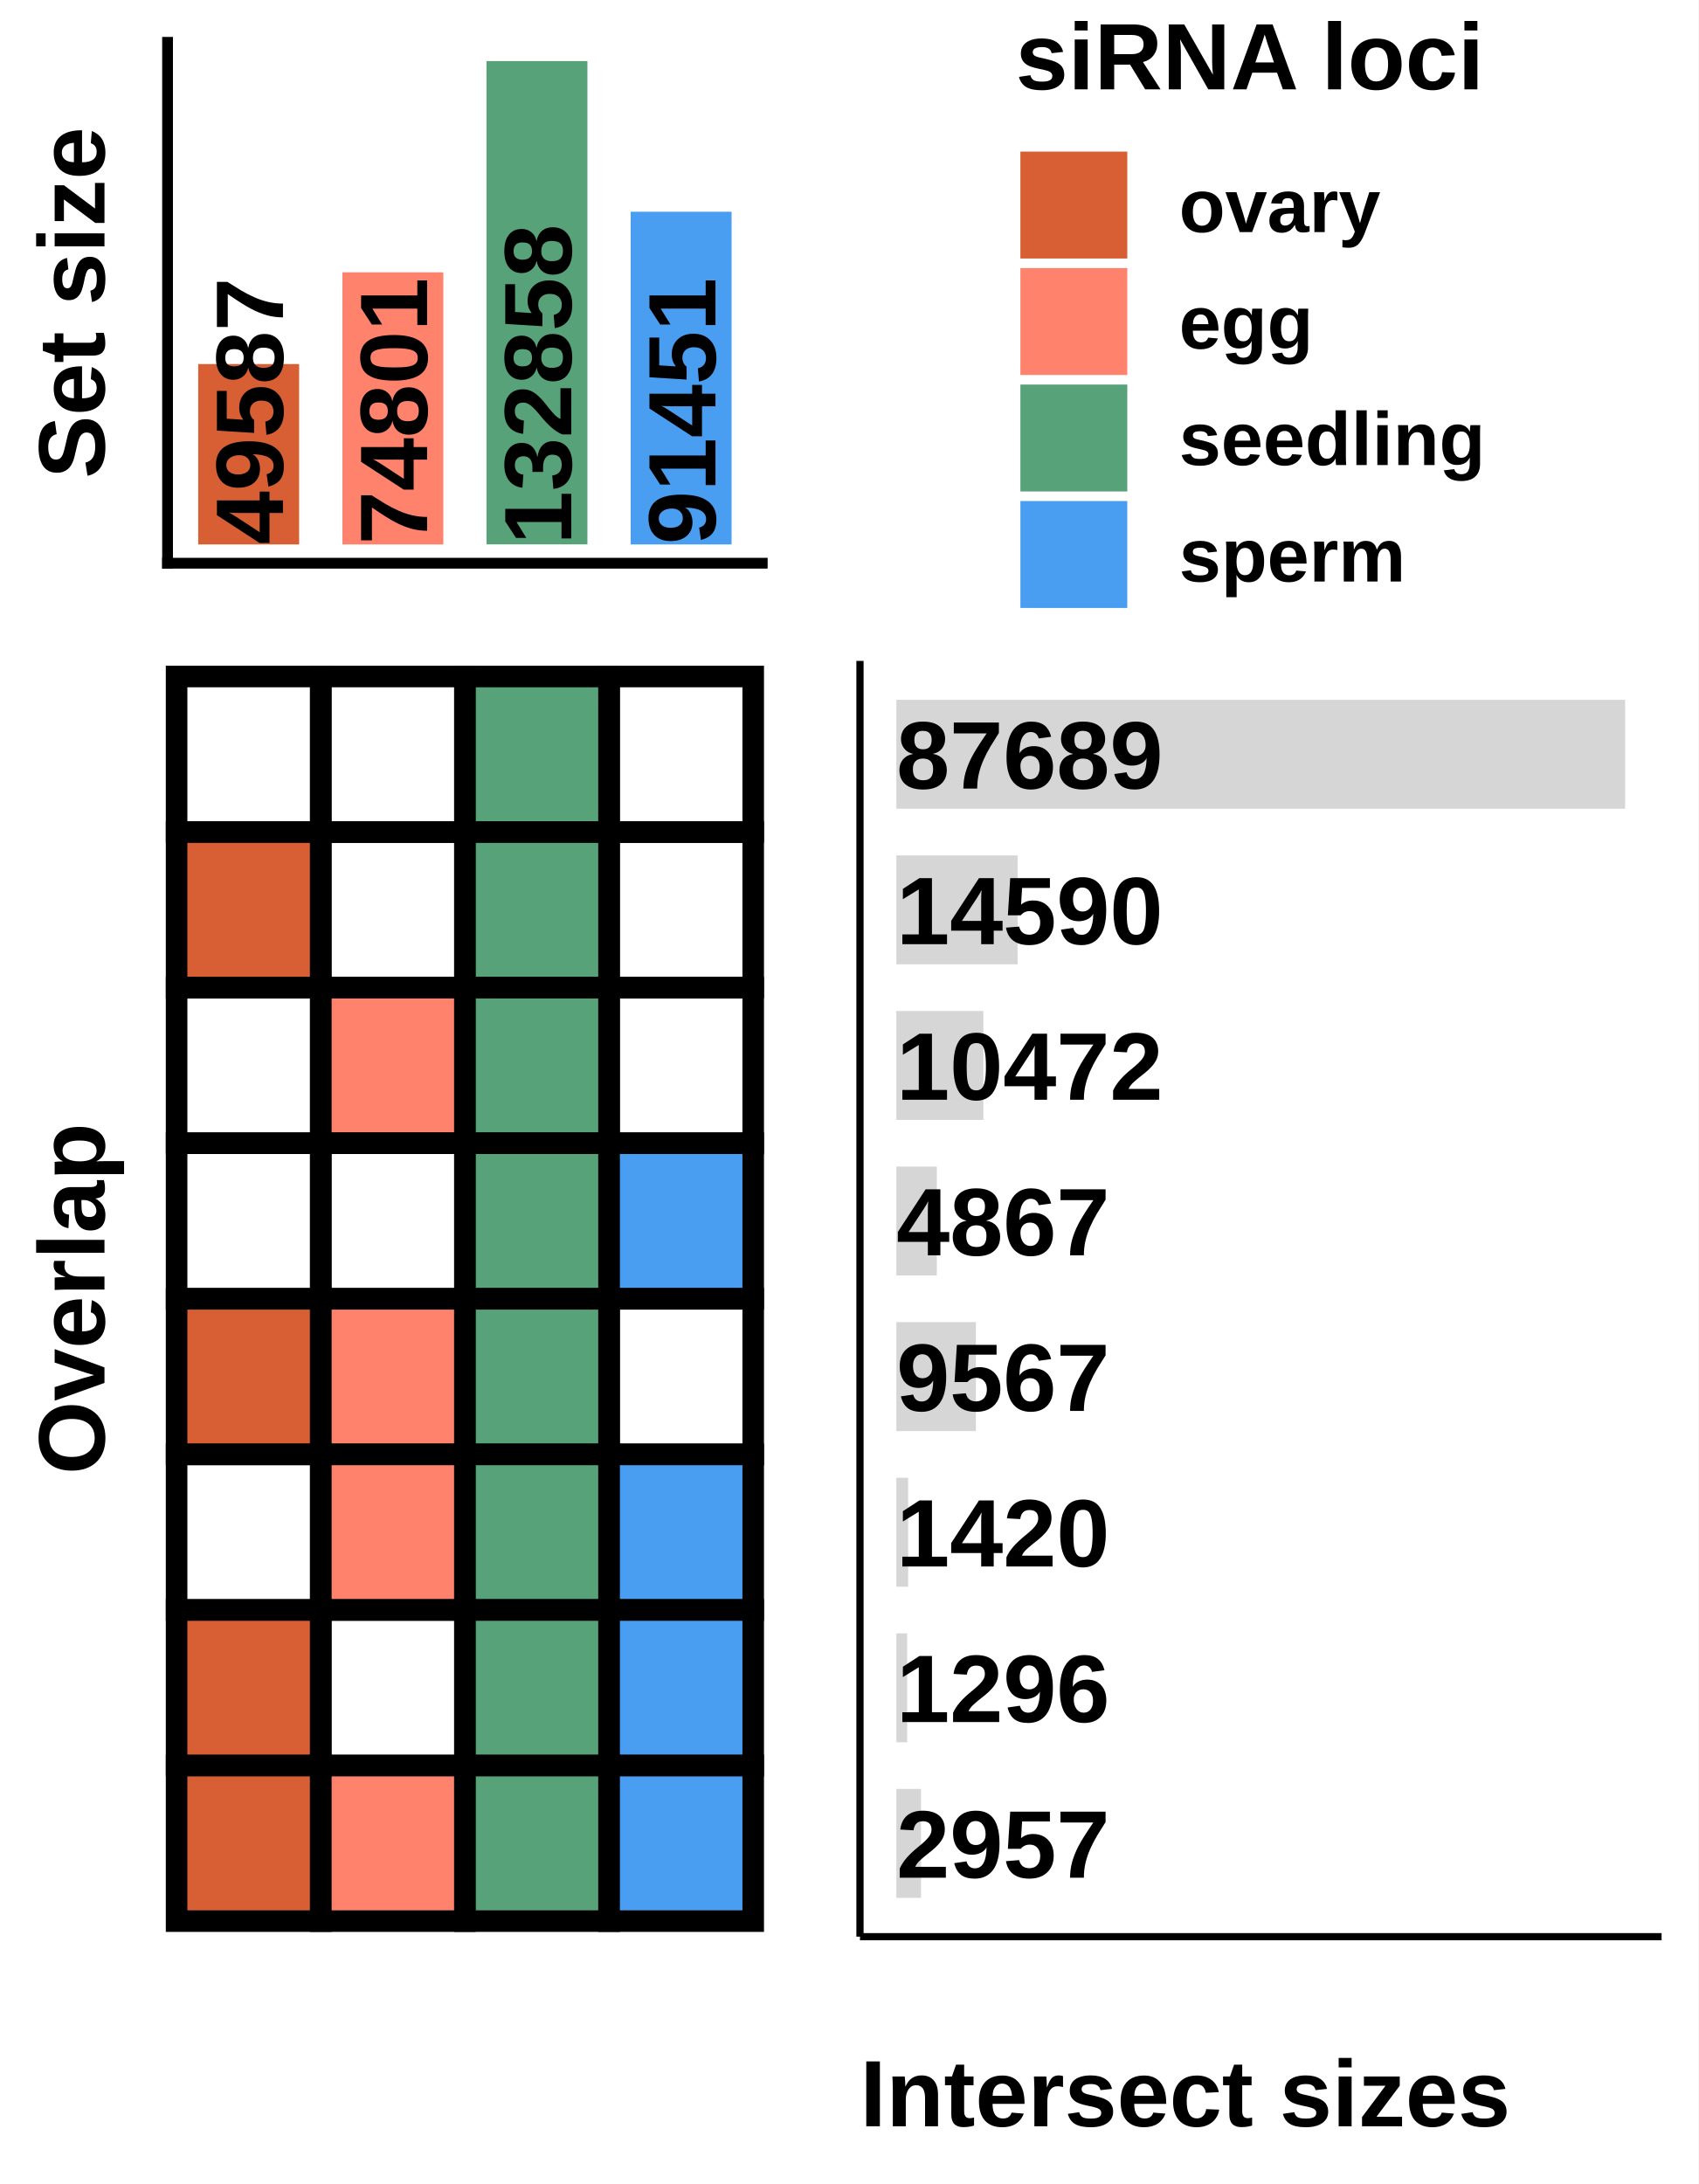
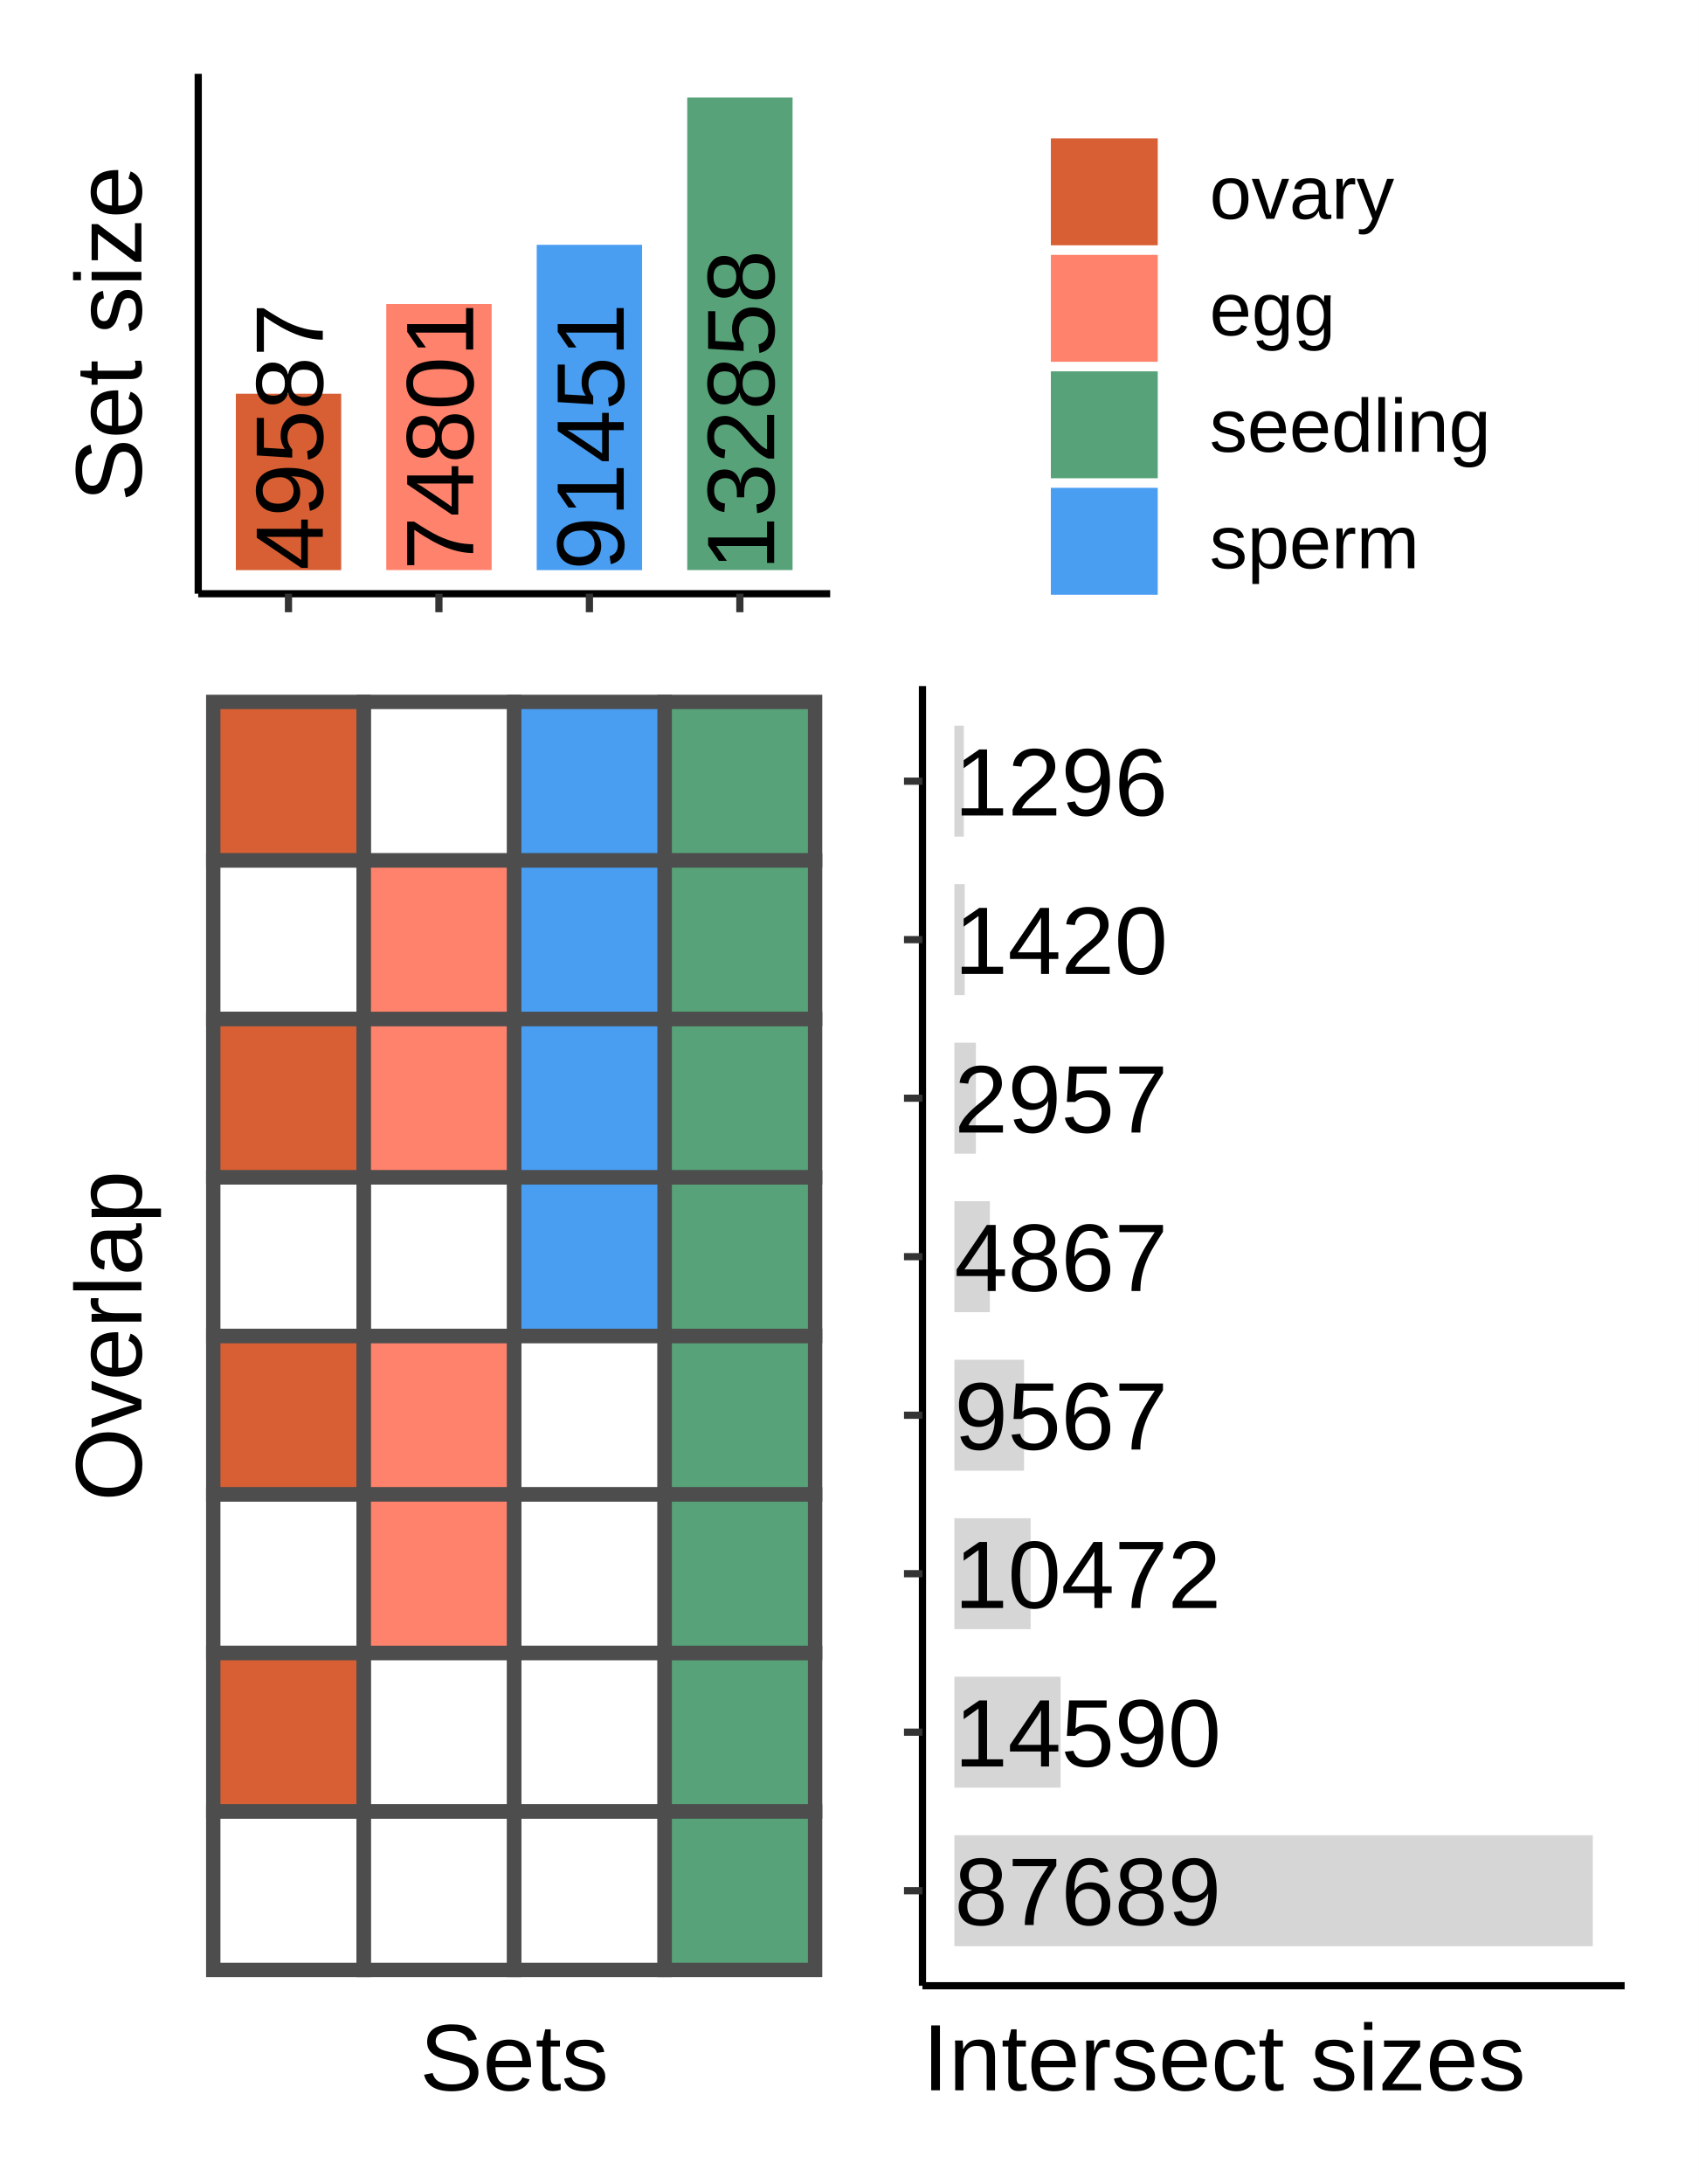
<svg xmlns="http://www.w3.org/2000/svg" class="svglite" width="252.00pt" height="324.00pt" viewBox="0 0 252.00 324.00">
  <defs>
    <style type="text/css">
    .svglite line, .svglite polyline, .svglite polygon, .svglite path, .svglite rect, .svglite circle {
      fill: none;
      stroke: #000000;
      stroke-linecap: round;
      stroke-linejoin: round;
      stroke-miterlimit: 10.00;
    }
    .svglite text {
      white-space: pre;
    }
  </style>
  </defs>
  <rect width="100%" height="100%" style="stroke: none; fill: #FFFFFF;" />
  <defs>
    <clipPath id="cpMC4wMHwyNTIuMDB8MC4wMHwzMjQuMDA=">
      <rect x="0.00" y="0.00" width="252.00" height="324.00" />
    </clipPath>
  </defs>
  <g clip-path="url(#cpMC4wMHwyNTIuMDB8MC4wMHwzMjQuMDA=)">
- </g>
-   <defs>
-     <clipPath id="cpMC4wMHwxMTkuMzd8MC4wMHw5Mi41Nw==">
-       <rect x="0.00" y="0.00" width="119.37" height="92.57" />
-     </clipPath>
-   </defs>
-   <g clip-path="url(#cpMC4wMHwxMTkuMzd8MC4wMHw5Mi41Nw==)">
- </g>
-   <g clip-path="url(#cpMC4wMHwyNTIuMDB8MC4wMHwzMjQuMDA=)">
- </g>
-   <defs>
-     <clipPath id="cpMjQuMDZ8MTEzLjg5fDUuNDh8ODQuMzU=">
-       <rect x="24.06" y="5.48" width="89.83" height="78.87" />
-     </clipPath>
-   </defs>
-   <g clip-path="url(#cpMjQuMDZ8MTEzLjg5fDUuNDh8ODQuMzU=)">
-     <line x1="24.06" y1="84.35" x2="113.89" y2="84.35" style="stroke-width: 3.20; stroke-linecap: butt;" />
-     <line x1="24.06" y1="84.35" x2="24.06" y2="5.48" style="stroke-width: 3.20; stroke-linecap: butt;" />
-     <rect x="29.41" y="54.01" width="14.97" height="26.76" style="stroke-width: 1.07; stroke: none; stroke-linecap: square; stroke-linejoin: miter; fill: #CD3700; fill-opacity: 0.80;" />
-     <rect x="50.80" y="40.40" width="14.97" height="40.37" style="stroke-width: 1.07; stroke: none; stroke-linecap: square; stroke-linejoin: miter; fill: #FF6347; fill-opacity: 0.80;" />
-     <rect x="72.18" y="9.06" width="14.97" height="71.70" style="stroke-width: 1.07; stroke: none; stroke-linecap: square; stroke-linejoin: miter; fill: #2E8B57; fill-opacity: 0.80;" />
-     <rect x="93.57" y="31.41" width="14.97" height="49.36" style="stroke-width: 1.07; stroke: none; stroke-linecap: square; stroke-linejoin: miter; fill: #1C86EE; fill-opacity: 0.80;" />
-     <text transform="translate(41.98,80.77) rotate(-90)" style="font-size: 14.23px; font-weight: bold; font-family: &quot;Arial&quot;;" textLength="39.53px" lengthAdjust="spacingAndGlyphs">49587</text>
-     <text transform="translate(63.37,80.77) rotate(-90)" style="font-size: 14.23px; font-weight: bold; font-family: &quot;Arial&quot;;" textLength="39.53px" lengthAdjust="spacingAndGlyphs">74801</text>
-     <text transform="translate(84.76,80.77) rotate(-90)" style="font-size: 14.23px; font-weight: bold; font-family: &quot;Arial&quot;;" textLength="47.43px" lengthAdjust="spacingAndGlyphs">132858</text>
-     <text transform="translate(106.15,80.77) rotate(-90)" style="font-size: 14.23px; font-weight: bold; font-family: &quot;Arial&quot;;" textLength="39.53px" lengthAdjust="spacingAndGlyphs">91451</text>
-   </g>
-   <g clip-path="url(#cpMC4wMHwyNTIuMDB8MC4wMHwzMjQuMDA=)">
-     <text transform="translate(15.50,44.92) rotate(-90)" text-anchor="middle" style="font-size: 14.00px; font-weight: bold; font-family: &quot;Arial&quot;;" textLength="52.12px" lengthAdjust="spacingAndGlyphs">Set size</text>
-     <text x="150.68" y="13.25" style="font-size: 14.00px; font-weight: bold; font-family: &quot;Arial&quot;;" textLength="69.47px" lengthAdjust="spacingAndGlyphs">siRNA loci</text>
-     <rect x="151.39" y="22.49" width="15.86" height="15.86" style="stroke-width: 1.07; stroke: none; stroke-linecap: square; stroke-linejoin: miter; fill: #CD3700; fill-opacity: 0.80;" />
-     <rect x="151.39" y="39.77" width="15.86" height="15.86" style="stroke-width: 1.07; stroke: none; stroke-linecap: square; stroke-linejoin: miter; fill: #FF6347; fill-opacity: 0.80;" />
-     <rect x="151.39" y="57.05" width="15.86" height="15.86" style="stroke-width: 1.07; stroke: none; stroke-linecap: square; stroke-linejoin: miter; fill: #2E8B57; fill-opacity: 0.80;" />
-     <rect x="151.39" y="74.33" width="15.86" height="15.86" style="stroke-width: 1.07; stroke: none; stroke-linecap: square; stroke-linejoin: miter; fill: #1C86EE; fill-opacity: 0.80;" />
-     <text x="174.93" y="34.43" style="font-size: 11.20px; font-weight: bold; font-family: &quot;Arial&quot;;" textLength="29.85px" lengthAdjust="spacingAndGlyphs">ovary</text>
-     <text x="174.93" y="51.71" style="font-size: 11.20px; font-weight: bold; font-family: &quot;Arial&quot;;" textLength="19.89px" lengthAdjust="spacingAndGlyphs">egg</text>
-     <text x="174.93" y="68.99" style="font-size: 11.20px; font-weight: bold; font-family: &quot;Arial&quot;;" textLength="45.38px" lengthAdjust="spacingAndGlyphs">seedling</text>
-     <text x="174.93" y="86.27" style="font-size: 11.20px; font-weight: bold; font-family: &quot;Arial&quot;;" textLength="33.58px" lengthAdjust="spacingAndGlyphs">sperm</text>
-   </g>
-   <defs>
-     <clipPath id="cpMC4wMHwxMTkuMzd8OTIuNTd8MzI0LjAw">
-       <rect x="0.00" y="92.57" width="119.37" height="231.43" />
-     </clipPath>
-   </defs>
-   <g clip-path="url(#cpMC4wMHwxMTkuMzd8OTIuNTd8MzI0LjAw)">
- </g>
-   <g clip-path="url(#cpMC4wMHwyNTIuMDB8MC4wMHwzMjQuMDA=)">
- </g>
-   <defs>
-     <clipPath id="cpMjQuMDZ8MTEzLjg5fDk4LjA1fDI4Ny4zMQ==">
-       <rect x="24.06" y="98.05" width="89.83" height="189.26" />
-     </clipPath>
-   </defs>
-   <g clip-path="url(#cpMjQuMDZ8MTEzLjg5fDk4LjA1fDI4Ny4zMQ==)">
-     <rect x="26.20" y="100.36" width="21.39" height="23.08" style="stroke-width: 3.20; stroke-linecap: square; stroke-linejoin: miter;" />
-     <rect x="47.59" y="100.36" width="21.39" height="23.08" style="stroke-width: 3.20; stroke-linecap: square; stroke-linejoin: miter;" />
-     <rect x="68.98" y="100.36" width="21.39" height="23.08" style="stroke-width: 3.20; stroke-linecap: square; stroke-linejoin: miter; fill: #2E8B57; fill-opacity: 0.80;" />
-     <rect x="90.36" y="100.36" width="21.39" height="23.08" style="stroke-width: 3.20; stroke-linecap: square; stroke-linejoin: miter;" />
-     <rect x="26.20" y="123.44" width="21.39" height="23.08" style="stroke-width: 3.20; stroke-linecap: square; stroke-linejoin: miter; fill: #CD3700; fill-opacity: 0.80;" />
-     <rect x="47.59" y="123.44" width="21.39" height="23.08" style="stroke-width: 3.20; stroke-linecap: square; stroke-linejoin: miter;" />
-     <rect x="68.98" y="123.44" width="21.39" height="23.08" style="stroke-width: 3.20; stroke-linecap: square; stroke-linejoin: miter; fill: #2E8B57; fill-opacity: 0.80;" />
-     <rect x="90.36" y="123.44" width="21.39" height="23.08" style="stroke-width: 3.20; stroke-linecap: square; stroke-linejoin: miter;" />
-     <rect x="26.20" y="146.52" width="21.39" height="23.08" style="stroke-width: 3.20; stroke-linecap: square; stroke-linejoin: miter;" />
-     <rect x="47.59" y="146.52" width="21.39" height="23.08" style="stroke-width: 3.20; stroke-linecap: square; stroke-linejoin: miter; fill: #FF6347; fill-opacity: 0.80;" />
-     <rect x="68.98" y="146.52" width="21.39" height="23.08" style="stroke-width: 3.20; stroke-linecap: square; stroke-linejoin: miter; fill: #2E8B57; fill-opacity: 0.80;" />
-     <rect x="90.36" y="146.52" width="21.39" height="23.08" style="stroke-width: 3.20; stroke-linecap: square; stroke-linejoin: miter;" />
-     <rect x="26.20" y="169.60" width="21.39" height="23.08" style="stroke-width: 3.20; stroke-linecap: square; stroke-linejoin: miter;" />
-     <rect x="47.59" y="169.60" width="21.39" height="23.08" style="stroke-width: 3.20; stroke-linecap: square; stroke-linejoin: miter;" />
-     <rect x="68.98" y="169.60" width="21.39" height="23.08" style="stroke-width: 3.20; stroke-linecap: square; stroke-linejoin: miter; fill: #2E8B57; fill-opacity: 0.80;" />
-     <rect x="90.36" y="169.60" width="21.39" height="23.08" style="stroke-width: 3.20; stroke-linecap: square; stroke-linejoin: miter; fill: #1C86EE; fill-opacity: 0.80;" />
-     <rect x="26.20" y="192.68" width="21.39" height="23.08" style="stroke-width: 3.20; stroke-linecap: square; stroke-linejoin: miter; fill: #CD3700; fill-opacity: 0.80;" />
-     <rect x="47.59" y="192.68" width="21.39" height="23.08" style="stroke-width: 3.20; stroke-linecap: square; stroke-linejoin: miter; fill: #FF6347; fill-opacity: 0.80;" />
-     <rect x="68.98" y="192.68" width="21.39" height="23.08" style="stroke-width: 3.20; stroke-linecap: square; stroke-linejoin: miter; fill: #2E8B57; fill-opacity: 0.80;" />
-     <rect x="90.36" y="192.68" width="21.39" height="23.08" style="stroke-width: 3.20; stroke-linecap: square; stroke-linejoin: miter;" />
-     <rect x="26.20" y="215.76" width="21.39" height="23.08" style="stroke-width: 3.20; stroke-linecap: square; stroke-linejoin: miter;" />
-     <rect x="47.59" y="215.76" width="21.39" height="23.08" style="stroke-width: 3.20; stroke-linecap: square; stroke-linejoin: miter; fill: #FF6347; fill-opacity: 0.80;" />
-     <rect x="68.98" y="215.76" width="21.39" height="23.08" style="stroke-width: 3.20; stroke-linecap: square; stroke-linejoin: miter; fill: #2E8B57; fill-opacity: 0.80;" />
-     <rect x="90.36" y="215.76" width="21.39" height="23.08" style="stroke-width: 3.20; stroke-linecap: square; stroke-linejoin: miter; fill: #1C86EE; fill-opacity: 0.80;" />
-     <rect x="26.20" y="238.84" width="21.39" height="23.08" style="stroke-width: 3.20; stroke-linecap: square; stroke-linejoin: miter; fill: #CD3700; fill-opacity: 0.80;" />
-     <rect x="47.59" y="238.84" width="21.39" height="23.08" style="stroke-width: 3.20; stroke-linecap: square; stroke-linejoin: miter;" />
-     <rect x="68.98" y="238.84" width="21.39" height="23.08" style="stroke-width: 3.20; stroke-linecap: square; stroke-linejoin: miter; fill: #2E8B57; fill-opacity: 0.80;" />
-     <rect x="90.36" y="238.84" width="21.39" height="23.08" style="stroke-width: 3.20; stroke-linecap: square; stroke-linejoin: miter; fill: #1C86EE; fill-opacity: 0.80;" />
-     <rect x="26.20" y="261.92" width="21.39" height="23.08" style="stroke-width: 3.20; stroke-linecap: square; stroke-linejoin: miter; fill: #CD3700; fill-opacity: 0.80;" />
-     <rect x="47.59" y="261.92" width="21.39" height="23.08" style="stroke-width: 3.20; stroke-linecap: square; stroke-linejoin: miter; fill: #FF6347; fill-opacity: 0.80;" />
-     <rect x="68.98" y="261.92" width="21.39" height="23.08" style="stroke-width: 3.20; stroke-linecap: square; stroke-linejoin: miter; fill: #2E8B57; fill-opacity: 0.80;" />
-     <rect x="90.36" y="261.92" width="21.39" height="23.08" style="stroke-width: 3.20; stroke-linecap: square; stroke-linejoin: miter; fill: #1C86EE; fill-opacity: 0.80;" />
-   </g>
-   <g clip-path="url(#cpMC4wMHwyNTIuMDB8MC4wMHwzMjQuMDA=)">
-     <text x="36.89" y="300.26" text-anchor="middle" style="font-size: 11.20px; font-weight: bold;fill: #4D4D4D; font-family: &quot;Arial&quot;;" textLength="3.11px" lengthAdjust="spacingAndGlyphs"> </text>
-     <text x="58.28" y="300.26" text-anchor="middle" style="font-size: 11.20px; font-weight: bold;fill: #4D4D4D; font-family: &quot;Arial&quot;;" textLength="3.11px" lengthAdjust="spacingAndGlyphs"> </text>
-     <text x="79.67" y="300.26" text-anchor="middle" style="font-size: 11.20px; font-weight: bold;fill: #4D4D4D; font-family: &quot;Arial&quot;;" textLength="3.11px" lengthAdjust="spacingAndGlyphs"> </text>
-     <text x="101.06" y="300.26" text-anchor="middle" style="font-size: 11.20px; font-weight: bold;fill: #4D4D4D; font-family: &quot;Arial&quot;;" textLength="3.11px" lengthAdjust="spacingAndGlyphs"> </text>
-     <text x="68.98" y="315.44" text-anchor="middle" style="font-size: 14.00px; font-weight: bold; font-family: &quot;Arial&quot;;" textLength="3.89px" lengthAdjust="spacingAndGlyphs"> </text>
-     <text transform="translate(15.50,192.68) rotate(-90)" text-anchor="middle" style="font-size: 14.00px; font-weight: bold; font-family: &quot;Arial&quot;;" textLength="52.12px" lengthAdjust="spacingAndGlyphs">Overlap</text>
-   </g>
-   <defs>
-     <clipPath id="cpMTE5LjM3fDI1Mi4wMHw5Mi41N3wzMjQuMDA=">
-       <rect x="119.37" y="92.57" width="132.63" height="231.43" />
-     </clipPath>
-   </defs>
-   <g clip-path="url(#cpMTE5LjM3fDI1Mi4wMHw5Mi41N3wzMjQuMDA=)">
- </g>
-   <g clip-path="url(#cpMC4wMHwyNTIuMDB8MC4wMHwzMjQuMDA=)">
- </g>
-   <defs>
-     <clipPath id="cpMTI3LjU5fDI0Ni41Mnw5OC4wNXwyODcuMzE=">
-       <rect x="127.59" y="98.05" width="118.93" height="189.26" />
-     </clipPath>
-   </defs>
-   <g clip-path="url(#cpMTI3LjU5fDI0Ni41Mnw5OC4wNXwyODcuMzE=)">
-     <rect x="132.99" y="103.82" width="108.12" height="16.16" style="stroke-width: 1.07; stroke: none; stroke-linecap: square; stroke-linejoin: miter; fill: #CCCCCC; fill-opacity: 0.80;" />
-     <rect x="132.99" y="126.90" width="17.99" height="16.16" style="stroke-width: 1.07; stroke: none; stroke-linecap: square; stroke-linejoin: miter; fill: #CCCCCC; fill-opacity: 0.80;" />
-     <rect x="132.99" y="149.98" width="12.91" height="16.16" style="stroke-width: 1.07; stroke: none; stroke-linecap: square; stroke-linejoin: miter; fill: #CCCCCC; fill-opacity: 0.80;" />
-     <rect x="132.99" y="173.06" width="6.00" height="16.16" style="stroke-width: 1.07; stroke: none; stroke-linecap: square; stroke-linejoin: miter; fill: #CCCCCC; fill-opacity: 0.80;" />
-     <rect x="132.99" y="196.14" width="11.80" height="16.16" style="stroke-width: 1.07; stroke: none; stroke-linecap: square; stroke-linejoin: miter; fill: #CCCCCC; fill-opacity: 0.80;" />
-     <rect x="132.99" y="219.23" width="1.75" height="16.16" style="stroke-width: 1.07; stroke: none; stroke-linecap: square; stroke-linejoin: miter; fill: #CCCCCC; fill-opacity: 0.80;" />
-     <rect x="132.99" y="242.31" width="1.60" height="16.16" style="stroke-width: 1.07; stroke: none; stroke-linecap: square; stroke-linejoin: miter; fill: #CCCCCC; fill-opacity: 0.80;" />
-     <rect x="132.99" y="265.39" width="3.65" height="16.16" style="stroke-width: 1.07; stroke: none; stroke-linecap: square; stroke-linejoin: miter; fill: #CCCCCC; fill-opacity: 0.80;" />
-     <text x="132.99" y="116.99" style="font-size: 14.23px; font-weight: bold; font-family: &quot;Arial&quot;;" textLength="39.53px" lengthAdjust="spacingAndGlyphs">87689</text>
-     <text x="132.99" y="140.07" style="font-size: 14.23px; font-weight: bold; font-family: &quot;Arial&quot;;" textLength="39.53px" lengthAdjust="spacingAndGlyphs">14590</text>
-     <text x="132.99" y="163.15" style="font-size: 14.23px; font-weight: bold; font-family: &quot;Arial&quot;;" textLength="39.53px" lengthAdjust="spacingAndGlyphs">10472</text>
-     <text x="132.99" y="186.23" style="font-size: 14.23px; font-weight: bold; font-family: &quot;Arial&quot;;" textLength="31.62px" lengthAdjust="spacingAndGlyphs">4867</text>
-     <text x="132.99" y="209.31" style="font-size: 14.23px; font-weight: bold; font-family: &quot;Arial&quot;;" textLength="31.62px" lengthAdjust="spacingAndGlyphs">9567</text>
-     <text x="132.99" y="232.39" style="font-size: 14.23px; font-weight: bold; font-family: &quot;Arial&quot;;" textLength="31.62px" lengthAdjust="spacingAndGlyphs">1420</text>
-     <text x="132.99" y="255.47" style="font-size: 14.23px; font-weight: bold; font-family: &quot;Arial&quot;;" textLength="31.62px" lengthAdjust="spacingAndGlyphs">1296</text>
-     <text x="132.99" y="278.56" style="font-size: 14.23px; font-weight: bold; font-family: &quot;Arial&quot;;" textLength="31.62px" lengthAdjust="spacingAndGlyphs">2957</text>
-   </g>
-   <g clip-path="url(#cpMC4wMHwyNTIuMDB8MC4wMHwzMjQuMDA=)">
-     <polyline points="127.59,287.31 127.59,98.05 " style="stroke-width: 1.07; stroke-linecap: butt;" />
-     <polyline points="127.59,287.31 246.52,287.31 " style="stroke-width: 1.07; stroke-linecap: butt;" />
-     <text x="132.99" y="300.26" text-anchor="middle" style="font-size: 11.20px; font-weight: bold;fill: #4D4D4D; font-family: &quot;Arial&quot;;" textLength="3.11px" lengthAdjust="spacingAndGlyphs"> </text>
-     <text x="241.11" y="300.26" text-anchor="middle" style="font-size: 11.20px; font-weight: bold;fill: #4D4D4D; font-family: &quot;Arial&quot;;" textLength="3.11px" lengthAdjust="spacingAndGlyphs"> </text>
-     <text x="127.59" y="315.44" style="font-size: 14.00px; font-weight: bold; font-family: &quot;Arial&quot;;" textLength="96.46px" lengthAdjust="spacingAndGlyphs">Intersect sizes</text>
+     <rect x="0.00" y="0" width="252.00" height="324.00" style="stroke-width: 1.07; stroke: #FFFFFF; fill: #FFFFFF;" />
+   </g>
+   <defs>
+     <clipPath id="cpMTI4LjY0fDI0Ni41Mnw1LjQ4fDk2LjMw">
+       <rect x="128.64" y="5.48" width="117.88" height="90.82" />
+     </clipPath>
+   </defs>
+   <g clip-path="url(#cpMTI4LjY0fDI0Ni41Mnw1LjQ4fDk2LjMw)">
+     <rect x="128.64" y="5.48" width="117.88" height="90.82" style="stroke-width: 1.07; stroke: #FFFFFF; fill: #FFFFFF;" />
+   </g>
+   <g clip-path="url(#cpMC4wMHwyNTIuMDB8MC4wMHwzMjQuMDA=)">
+ </g>
+   <defs>
+     <clipPath id="cpNS40OHwxMjguNjR8NS40OHw5Ni4zMA==">
+       <rect x="5.48" y="5.48" width="123.17" height="90.82" />
+     </clipPath>
+   </defs>
+   <g clip-path="url(#cpNS40OHwxMjguNjR8NS40OHw5Ni4zMA==)">
+     <rect x="5.48" y="5.48" width="123.17" height="90.82" style="stroke-width: 1.07; stroke: #FFFFFF; fill: #FFFFFF;" />
+   </g>
+   <g clip-path="url(#cpMC4wMHwyNTIuMDB8MC4wMHwzMjQuMDA=)">
+ </g>
+   <defs>
+     <clipPath id="cpMjkuNDF8MTIzLjE3fDEwLjk2fDg4LjA4">
+       <rect x="29.41" y="10.96" width="93.76" height="77.12" />
+     </clipPath>
+   </defs>
+   <g clip-path="url(#cpMjkuNDF8MTIzLjE3fDEwLjk2fDg4LjA4)">
+     <rect x="29.41" y="10.96" width="93.76" height="77.12" style="stroke-width: 1.07; stroke: none; fill: #FFFFFF;" />
+     <rect x="34.99" y="58.41" width="15.63" height="26.17" style="stroke-width: 1.07; stroke: none; stroke-linecap: square; stroke-linejoin: miter; fill: #CD3700; fill-opacity: 0.80;" />
+     <rect x="57.31" y="45.10" width="15.63" height="39.47" style="stroke-width: 1.07; stroke: none; stroke-linecap: square; stroke-linejoin: miter; fill: #FF6347; fill-opacity: 0.80;" />
+     <rect x="101.96" y="14.46" width="15.63" height="70.11" style="stroke-width: 1.07; stroke: none; stroke-linecap: square; stroke-linejoin: miter; fill: #2E8B57; fill-opacity: 0.80;" />
+     <rect x="79.63" y="36.32" width="15.63" height="48.26" style="stroke-width: 1.07; stroke: none; stroke-linecap: square; stroke-linejoin: miter; fill: #1C86EE; fill-opacity: 0.80;" />
+     <text transform="translate(47.89,84.58) rotate(-90)" style="font-size: 14.23px; font-family: &quot;Arial&quot;;" textLength="39.53px" lengthAdjust="spacingAndGlyphs">49587</text>
+     <text transform="translate(70.21,84.58) rotate(-90)" style="font-size: 14.23px; font-family: &quot;Arial&quot;;" textLength="39.53px" lengthAdjust="spacingAndGlyphs">74801</text>
+     <text transform="translate(114.86,84.58) rotate(-90)" style="font-size: 14.23px; font-family: &quot;Arial&quot;;" textLength="47.43px" lengthAdjust="spacingAndGlyphs">132858</text>
+     <text transform="translate(92.54,84.58) rotate(-90)" style="font-size: 14.23px; font-family: &quot;Arial&quot;;" textLength="39.53px" lengthAdjust="spacingAndGlyphs">91451</text>
+   </g>
+   <g clip-path="url(#cpMC4wMHwyNTIuMDB8MC4wMHwzMjQuMDA=)">
+     <polyline points="29.41,88.08 29.41,10.96 " style="stroke-width: 1.07; stroke-linecap: butt;" />
+     <polyline points="29.41,88.08 123.17,88.08 " style="stroke-width: 1.07; stroke-linecap: butt;" />
+     <polyline points="42.80,90.82 42.80,88.08 " style="stroke-width: 1.07; stroke: #333333; stroke-linecap: butt;" />
+     <polyline points="65.12,90.82 65.12,88.08 " style="stroke-width: 1.07; stroke: #333333; stroke-linecap: butt;" />
+     <polyline points="87.45,90.82 87.45,88.08 " style="stroke-width: 1.07; stroke: #333333; stroke-linecap: butt;" />
+     <polyline points="109.77,90.82 109.77,88.08 " style="stroke-width: 1.07; stroke: #333333; stroke-linecap: butt;" />
+     <text transform="translate(20.98,49.52) rotate(-90)" text-anchor="middle" style="font-size: 14.00px; font-family: &quot;Arial&quot;;" textLength="49.79px" lengthAdjust="spacingAndGlyphs">Set size</text>
+   </g>
+   <defs>
+     <clipPath id="cpMTM2Ljg2fDI0MS4wNHwxMC45Nnw4OC4wOA==">
+       <rect x="136.86" y="10.96" width="104.18" height="77.12" />
+     </clipPath>
+   </defs>
+   <g clip-path="url(#cpMTM2Ljg2fDI0MS4wNHwxMC45Nnw4OC4wOA==)">
+ </g>
+   <g clip-path="url(#cpMC4wMHwyNTIuMDB8MC4wMHwzMjQuMDA=)">
+ </g>
+   <g clip-path="url(#cpMTI4LjY0fDI0Ni41Mnw1LjQ4fDk2LjMw)">
+ </g>
+   <g clip-path="url(#cpMC4wMHwyNTIuMDB8MC4wMHwzMjQuMDA=)">
+ </g>
+   <g clip-path="url(#cpMTI4LjY0fDI0Ni41Mnw1LjQ4fDk2LjMw)">
+ </g>
+   <g clip-path="url(#cpMC4wMHwyNTIuMDB8MC4wMHwzMjQuMDA=)">
+     <rect x="149.73" y="7.36" width="75.71" height="87.05" style="stroke-width: 1.07; stroke: none; fill: #FFFFFF;" />
+     <rect x="155.91" y="20.53" width="15.86" height="15.86" style="stroke-width: 1.07; stroke: none; stroke-linecap: square; stroke-linejoin: miter; fill: #CD3700; fill-opacity: 0.80;" />
+     <rect x="155.91" y="37.81" width="15.86" height="15.86" style="stroke-width: 1.07; stroke: none; stroke-linecap: square; stroke-linejoin: miter; fill: #FF6347; fill-opacity: 0.80;" />
+     <rect x="155.91" y="55.09" width="15.86" height="15.86" style="stroke-width: 1.07; stroke: none; stroke-linecap: square; stroke-linejoin: miter; fill: #2E8B57; fill-opacity: 0.80;" />
+     <rect x="155.91" y="72.37" width="15.86" height="15.86" style="stroke-width: 1.07; stroke: none; stroke-linecap: square; stroke-linejoin: miter; fill: #1C86EE; fill-opacity: 0.80;" />
+     <text x="179.46" y="32.46" style="font-size: 11.20px; font-family: &quot;Arial&quot;;" textLength="27.36px" lengthAdjust="spacingAndGlyphs">ovary</text>
+     <text x="179.46" y="49.74" style="font-size: 11.20px; font-family: &quot;Arial&quot;;" textLength="18.66px" lengthAdjust="spacingAndGlyphs">egg</text>
+     <text x="179.46" y="67.02" style="font-size: 11.20px; font-family: &quot;Arial&quot;;" textLength="41.67px" lengthAdjust="spacingAndGlyphs">seedling</text>
+     <text x="179.46" y="84.30" style="font-size: 11.20px; font-family: &quot;Arial&quot;;" textLength="31.09px" lengthAdjust="spacingAndGlyphs">sperm</text>
+   </g>
+   <g clip-path="url(#cpMTI4LjY0fDI0Ni41Mnw1LjQ4fDk2LjMw)">
+ </g>
+   <g clip-path="url(#cpMC4wMHwyNTIuMDB8MC4wMHwzMjQuMDA=)">
+ </g>
+   <defs>
+     <clipPath id="cpMTM2Ljg2fDI0MS4wNHwxMC45NnwxMC45Ng==">
+       <rect x="136.86" y="10.96" width="104.18" height="0.00" />
+     </clipPath>
+   </defs>
+   <g clip-path="url(#cpMTM2Ljg2fDI0MS4wNHwxMC45NnwxMC45Ng==)">
+ </g>
+   <g clip-path="url(#cpMC4wMHwyNTIuMDB8MC4wMHwzMjQuMDA=)">
+ </g>
+   <g clip-path="url(#cpMTM2Ljg2fDI0MS4wNHwxMC45NnwxMC45Ng==)">
+ </g>
+   <g clip-path="url(#cpMC4wMHwyNTIuMDB8MC4wMHwzMjQuMDA=)">
+ </g>
+   <defs>
+     <clipPath id="cpMTM2Ljg2fDI0MS4wNHw5MC44Mnw5MC44Mg==">
+       <rect x="136.86" y="90.82" width="104.18" height="0.00" />
+     </clipPath>
+   </defs>
+   <g clip-path="url(#cpMTM2Ljg2fDI0MS4wNHw5MC44Mnw5MC44Mg==)">
+ </g>
+   <g clip-path="url(#cpMC4wMHwyNTIuMDB8MC4wMHwzMjQuMDA=)">
+ </g>
+   <defs>
+     <clipPath id="cpNS40OHwxMjguNjR8OTYuMzB8MzE4LjUy">
+       <rect x="5.48" y="96.30" width="123.17" height="222.22" />
+     </clipPath>
+   </defs>
+   <g clip-path="url(#cpNS40OHwxMjguNjR8OTYuMzB8MzE4LjUy)">
+ </g>
+   <g clip-path="url(#cpMC4wMHwyNTIuMDB8MC4wMHwzMjQuMDA=)">
+ </g>
+   <defs>
+     <clipPath id="cpMjkuNDF8MTIzLjE3fDEwMS43OHwyOTQuNTk=">
+       <rect x="29.41" y="101.78" width="93.76" height="192.81" />
+     </clipPath>
+   </defs>
+   <g clip-path="url(#cpMjkuNDF8MTIzLjE3fDEwMS43OHwyOTQuNTk=)">
+     <rect x="31.64" y="151.16" width="22.32" height="23.51" style="stroke-width: 2.13; stroke: #4D4D4D; stroke-linecap: square; stroke-linejoin: miter; fill: #CD3700; fill-opacity: 0.80;" />
+     <rect x="53.96" y="151.16" width="22.32" height="23.51" style="stroke-width: 2.13; stroke: #4D4D4D; stroke-linecap: square; stroke-linejoin: miter; fill: #FF6347; fill-opacity: 0.80;" />
+     <rect x="98.61" y="151.16" width="22.32" height="23.51" style="stroke-width: 2.13; stroke: #4D4D4D; stroke-linecap: square; stroke-linejoin: miter; fill: #2E8B57; fill-opacity: 0.80;" />
+     <rect x="76.29" y="151.16" width="22.32" height="23.51" style="stroke-width: 2.13; stroke: #4D4D4D; stroke-linecap: square; stroke-linejoin: miter; fill: #1C86EE; fill-opacity: 0.80;" />
+     <rect x="31.64" y="198.19" width="22.32" height="23.51" style="stroke-width: 2.13; stroke: #4D4D4D; stroke-linecap: square; stroke-linejoin: miter; fill: #CD3700; fill-opacity: 0.80;" />
+     <rect x="53.96" y="198.19" width="22.32" height="23.51" style="stroke-width: 2.13; stroke: #4D4D4D; stroke-linecap: square; stroke-linejoin: miter; fill: #FF6347; fill-opacity: 0.80;" />
+     <rect x="98.61" y="198.19" width="22.32" height="23.51" style="stroke-width: 2.13; stroke: #4D4D4D; stroke-linecap: square; stroke-linejoin: miter; fill: #2E8B57; fill-opacity: 0.80;" />
+     <rect x="76.29" y="198.19" width="22.32" height="23.51" style="stroke-width: 2.13; stroke: #4D4D4D; stroke-linecap: square; stroke-linejoin: miter;" />
+     <rect x="31.64" y="104.13" width="22.32" height="23.51" style="stroke-width: 2.13; stroke: #4D4D4D; stroke-linecap: square; stroke-linejoin: miter; fill: #CD3700; fill-opacity: 0.80;" />
+     <rect x="53.96" y="104.13" width="22.32" height="23.51" style="stroke-width: 2.13; stroke: #4D4D4D; stroke-linecap: square; stroke-linejoin: miter;" />
+     <rect x="98.61" y="104.13" width="22.32" height="23.51" style="stroke-width: 2.13; stroke: #4D4D4D; stroke-linecap: square; stroke-linejoin: miter; fill: #2E8B57; fill-opacity: 0.80;" />
+     <rect x="76.29" y="104.13" width="22.32" height="23.51" style="stroke-width: 2.13; stroke: #4D4D4D; stroke-linecap: square; stroke-linejoin: miter; fill: #1C86EE; fill-opacity: 0.80;" />
+     <rect x="31.64" y="127.65" width="22.32" height="23.51" style="stroke-width: 2.13; stroke: #4D4D4D; stroke-linecap: square; stroke-linejoin: miter;" />
+     <rect x="53.96" y="127.65" width="22.32" height="23.51" style="stroke-width: 2.13; stroke: #4D4D4D; stroke-linecap: square; stroke-linejoin: miter; fill: #FF6347; fill-opacity: 0.80;" />
+     <rect x="98.61" y="127.65" width="22.32" height="23.51" style="stroke-width: 2.13; stroke: #4D4D4D; stroke-linecap: square; stroke-linejoin: miter; fill: #2E8B57; fill-opacity: 0.80;" />
+     <rect x="76.29" y="127.65" width="22.32" height="23.51" style="stroke-width: 2.13; stroke: #4D4D4D; stroke-linecap: square; stroke-linejoin: miter; fill: #1C86EE; fill-opacity: 0.80;" />
+     <rect x="31.64" y="245.22" width="22.32" height="23.51" style="stroke-width: 2.13; stroke: #4D4D4D; stroke-linecap: square; stroke-linejoin: miter; fill: #CD3700; fill-opacity: 0.80;" />
+     <rect x="53.96" y="245.22" width="22.32" height="23.51" style="stroke-width: 2.13; stroke: #4D4D4D; stroke-linecap: square; stroke-linejoin: miter;" />
+     <rect x="98.61" y="245.22" width="22.32" height="23.51" style="stroke-width: 2.13; stroke: #4D4D4D; stroke-linecap: square; stroke-linejoin: miter; fill: #2E8B57; fill-opacity: 0.80;" />
+     <rect x="76.29" y="245.22" width="22.32" height="23.51" style="stroke-width: 2.13; stroke: #4D4D4D; stroke-linecap: square; stroke-linejoin: miter;" />
+     <rect x="31.64" y="221.70" width="22.32" height="23.51" style="stroke-width: 2.13; stroke: #4D4D4D; stroke-linecap: square; stroke-linejoin: miter;" />
+     <rect x="53.96" y="221.70" width="22.32" height="23.51" style="stroke-width: 2.13; stroke: #4D4D4D; stroke-linecap: square; stroke-linejoin: miter; fill: #FF6347; fill-opacity: 0.80;" />
+     <rect x="98.61" y="221.70" width="22.32" height="23.51" style="stroke-width: 2.13; stroke: #4D4D4D; stroke-linecap: square; stroke-linejoin: miter; fill: #2E8B57; fill-opacity: 0.80;" />
+     <rect x="76.29" y="221.70" width="22.32" height="23.51" style="stroke-width: 2.13; stroke: #4D4D4D; stroke-linecap: square; stroke-linejoin: miter;" />
+     <rect x="31.64" y="174.67" width="22.32" height="23.51" style="stroke-width: 2.13; stroke: #4D4D4D; stroke-linecap: square; stroke-linejoin: miter;" />
+     <rect x="53.96" y="174.67" width="22.32" height="23.51" style="stroke-width: 2.13; stroke: #4D4D4D; stroke-linecap: square; stroke-linejoin: miter;" />
+     <rect x="98.61" y="174.67" width="22.32" height="23.51" style="stroke-width: 2.13; stroke: #4D4D4D; stroke-linecap: square; stroke-linejoin: miter; fill: #2E8B57; fill-opacity: 0.80;" />
+     <rect x="76.29" y="174.67" width="22.32" height="23.51" style="stroke-width: 2.13; stroke: #4D4D4D; stroke-linecap: square; stroke-linejoin: miter; fill: #1C86EE; fill-opacity: 0.80;" />
+     <rect x="31.64" y="268.73" width="22.32" height="23.51" style="stroke-width: 2.13; stroke: #4D4D4D; stroke-linecap: square; stroke-linejoin: miter;" />
+     <rect x="53.96" y="268.73" width="22.32" height="23.51" style="stroke-width: 2.13; stroke: #4D4D4D; stroke-linecap: square; stroke-linejoin: miter;" />
+     <rect x="98.61" y="268.73" width="22.32" height="23.51" style="stroke-width: 2.13; stroke: #4D4D4D; stroke-linecap: square; stroke-linejoin: miter; fill: #2E8B57; fill-opacity: 0.80;" />
+     <rect x="76.29" y="268.73" width="22.32" height="23.51" style="stroke-width: 2.13; stroke: #4D4D4D; stroke-linecap: square; stroke-linejoin: miter;" />
+   </g>
+   <g clip-path="url(#cpMC4wMHwyNTIuMDB8MC4wMHwzMjQuMDA=)">
+     <text x="76.29" y="310.10" text-anchor="middle" style="font-size: 14.00px; font-family: &quot;Arial&quot;;" textLength="28.01px" lengthAdjust="spacingAndGlyphs">Sets</text>
+     <text transform="translate(20.98,198.19) rotate(-90)" text-anchor="middle" style="font-size: 14.00px; font-family: &quot;Arial&quot;;" textLength="49.00px" lengthAdjust="spacingAndGlyphs">Overlap</text>
+   </g>
+   <defs>
+     <clipPath id="cpMTI4LjY0fDI0Ni41Mnw5Ni4zMHwzMTguNTI=">
+       <rect x="128.64" y="96.30" width="117.88" height="222.22" />
+     </clipPath>
+   </defs>
+   <g clip-path="url(#cpMTI4LjY0fDI0Ni41Mnw5Ni4zMHwzMTguNTI=)">
+     <rect x="128.64" y="96.30" width="117.88" height="222.22" style="stroke-width: 1.07; stroke: #FFFFFF; fill: #FFFFFF;" />
+   </g>
+   <g clip-path="url(#cpMC4wMHwyNTIuMDB8MC4wMHwzMjQuMDA=)">
+ </g>
+   <defs>
+     <clipPath id="cpMTM2Ljg2fDI0MS4wNHwxMDEuNzh8Mjk0LjU5">
+       <rect x="136.86" y="101.78" width="104.18" height="192.81" />
+     </clipPath>
+   </defs>
+   <g clip-path="url(#cpMTM2Ljg2fDI0MS4wNHwxMDEuNzh8Mjk0LjU5)">
+     <rect x="136.86" y="101.78" width="104.18" height="192.81" style="stroke-width: 1.07; stroke: none; fill: #FFFFFF;" />
+     <rect x="141.60" y="154.69" width="3.19" height="16.46" style="stroke-width: 1.07; stroke: none; stroke-linecap: square; stroke-linejoin: miter; fill: #CCCCCC; fill-opacity: 0.80;" />
+     <rect x="141.60" y="201.72" width="10.33" height="16.46" style="stroke-width: 1.07; stroke: none; stroke-linecap: square; stroke-linejoin: miter; fill: #CCCCCC; fill-opacity: 0.80;" />
+     <rect x="141.60" y="107.66" width="1.40" height="16.46" style="stroke-width: 1.07; stroke: none; stroke-linecap: square; stroke-linejoin: miter; fill: #CCCCCC; fill-opacity: 0.80;" />
+     <rect x="141.60" y="131.17" width="1.53" height="16.46" style="stroke-width: 1.07; stroke: none; stroke-linecap: square; stroke-linejoin: miter; fill: #CCCCCC; fill-opacity: 0.80;" />
+     <rect x="141.60" y="248.74" width="15.76" height="16.46" style="stroke-width: 1.07; stroke: none; stroke-linecap: square; stroke-linejoin: miter; fill: #CCCCCC; fill-opacity: 0.80;" />
+     <rect x="141.60" y="225.23" width="11.31" height="16.46" style="stroke-width: 1.07; stroke: none; stroke-linecap: square; stroke-linejoin: miter; fill: #CCCCCC; fill-opacity: 0.80;" />
+     <rect x="141.60" y="178.20" width="5.26" height="16.46" style="stroke-width: 1.07; stroke: none; stroke-linecap: square; stroke-linejoin: miter; fill: #CCCCCC; fill-opacity: 0.80;" />
+     <rect x="141.60" y="272.26" width="94.71" height="16.46" style="stroke-width: 1.07; stroke: none; stroke-linecap: square; stroke-linejoin: miter; fill: #CCCCCC; fill-opacity: 0.80;" />
+     <text x="141.60" y="168.01" style="font-size: 14.23px; font-family: &quot;Arial&quot;;" textLength="31.62px" lengthAdjust="spacingAndGlyphs">2957</text>
+     <text x="141.60" y="215.04" style="font-size: 14.23px; font-family: &quot;Arial&quot;;" textLength="31.62px" lengthAdjust="spacingAndGlyphs">9567</text>
+     <text x="141.60" y="120.98" style="font-size: 14.23px; font-family: &quot;Arial&quot;;" textLength="31.62px" lengthAdjust="spacingAndGlyphs">1296</text>
+     <text x="141.60" y="144.49" style="font-size: 14.23px; font-family: &quot;Arial&quot;;" textLength="31.62px" lengthAdjust="spacingAndGlyphs">1420</text>
+     <text x="141.60" y="262.06" style="font-size: 14.23px; font-family: &quot;Arial&quot;;" textLength="39.53px" lengthAdjust="spacingAndGlyphs">14590</text>
+     <text x="141.60" y="238.55" style="font-size: 14.23px; font-family: &quot;Arial&quot;;" textLength="39.53px" lengthAdjust="spacingAndGlyphs">10472</text>
+     <text x="141.60" y="191.52" style="font-size: 14.23px; font-family: &quot;Arial&quot;;" textLength="31.62px" lengthAdjust="spacingAndGlyphs">4867</text>
+     <text x="141.60" y="285.58" style="font-size: 14.23px; font-family: &quot;Arial&quot;;" textLength="39.53px" lengthAdjust="spacingAndGlyphs">87689</text>
+   </g>
+   <g clip-path="url(#cpMC4wMHwyNTIuMDB8MC4wMHwzMjQuMDA=)">
+     <polyline points="136.86,294.59 136.86,101.78 " style="stroke-width: 1.07; stroke-linecap: butt;" />
+     <polyline points="134.12,280.49 136.86,280.49 " style="stroke-width: 1.07; stroke: #333333; stroke-linecap: butt;" />
+     <polyline points="134.12,256.97 136.86,256.97 " style="stroke-width: 1.07; stroke: #333333; stroke-linecap: butt;" />
+     <polyline points="134.12,233.46 136.86,233.46 " style="stroke-width: 1.07; stroke: #333333; stroke-linecap: butt;" />
+     <polyline points="134.12,209.95 136.86,209.95 " style="stroke-width: 1.07; stroke: #333333; stroke-linecap: butt;" />
+     <polyline points="134.12,186.43 136.86,186.43 " style="stroke-width: 1.07; stroke: #333333; stroke-linecap: butt;" />
+     <polyline points="134.12,162.92 136.86,162.92 " style="stroke-width: 1.07; stroke: #333333; stroke-linecap: butt;" />
+     <polyline points="134.12,139.40 136.86,139.40 " style="stroke-width: 1.07; stroke: #333333; stroke-linecap: butt;" />
+     <polyline points="134.12,115.89 136.86,115.89 " style="stroke-width: 1.07; stroke: #333333; stroke-linecap: butt;" />
+     <polyline points="136.86,294.59 241.04,294.59 " style="stroke-width: 1.07; stroke-linecap: butt;" />
+     <text x="136.86" y="310.10" style="font-size: 14.00px; font-family: &quot;Arial&quot;;" textLength="89.45px" lengthAdjust="spacingAndGlyphs">Intersect sizes</text>
  </g>
</svg>
